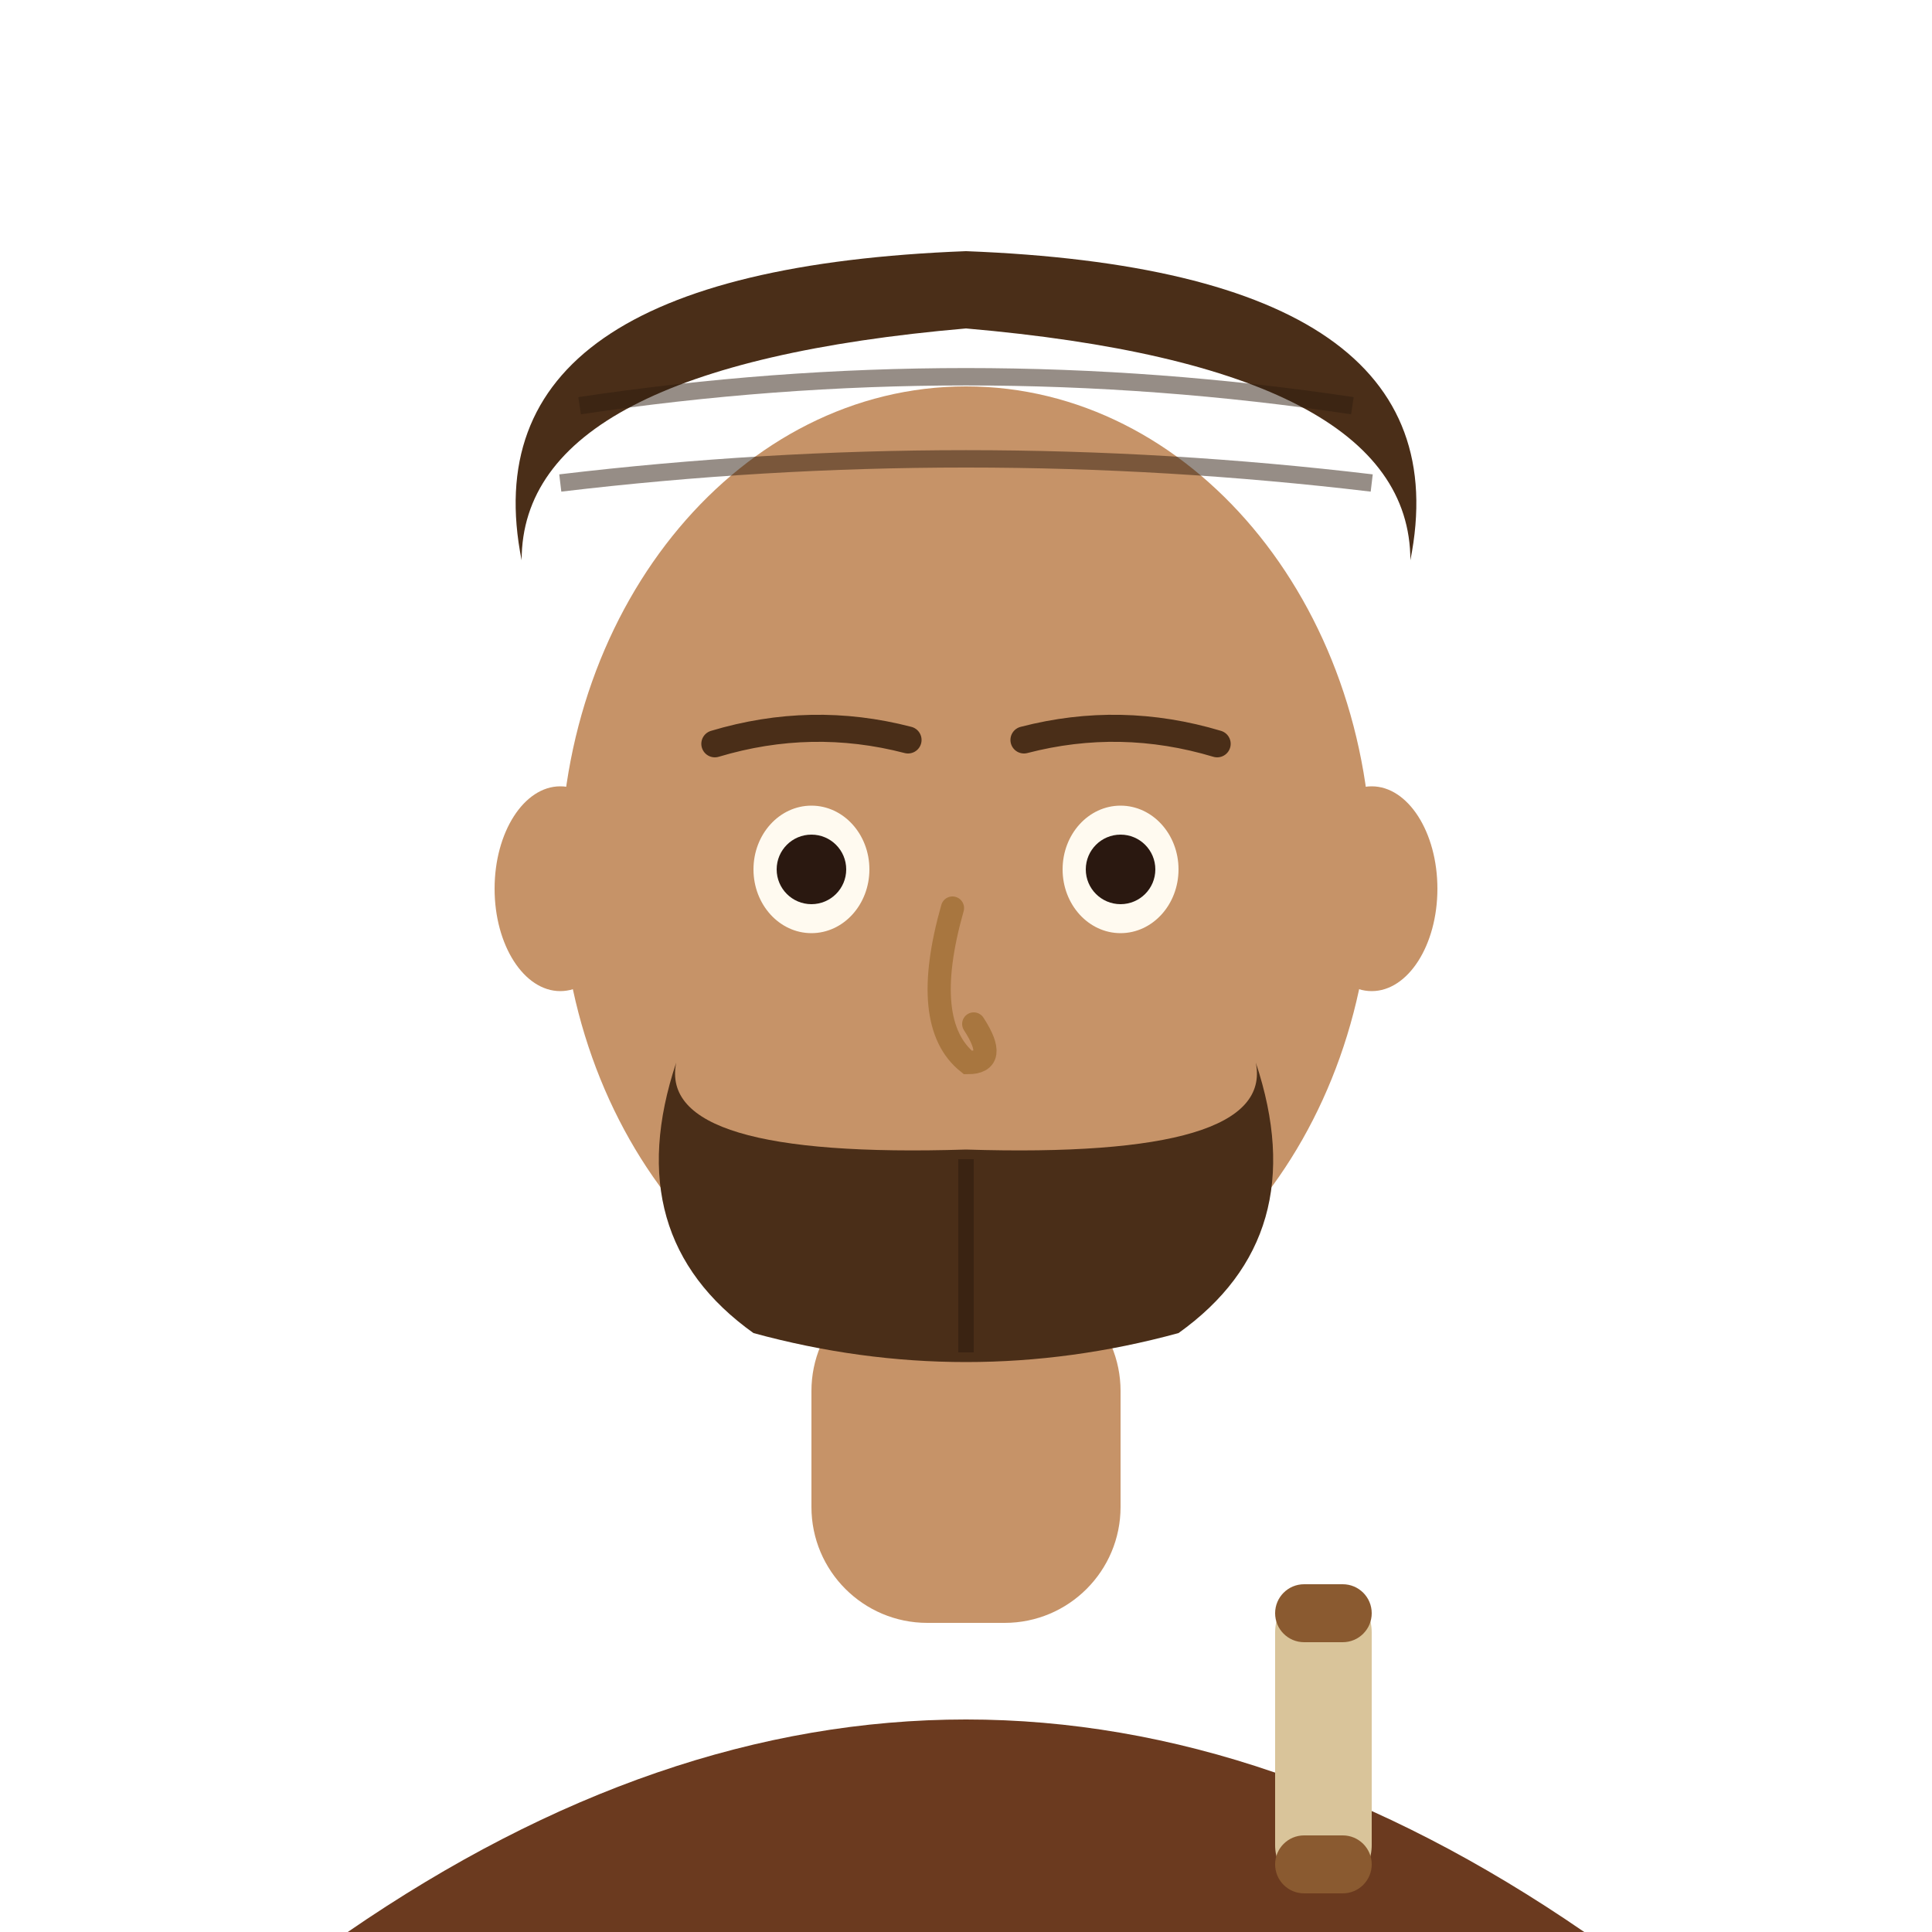
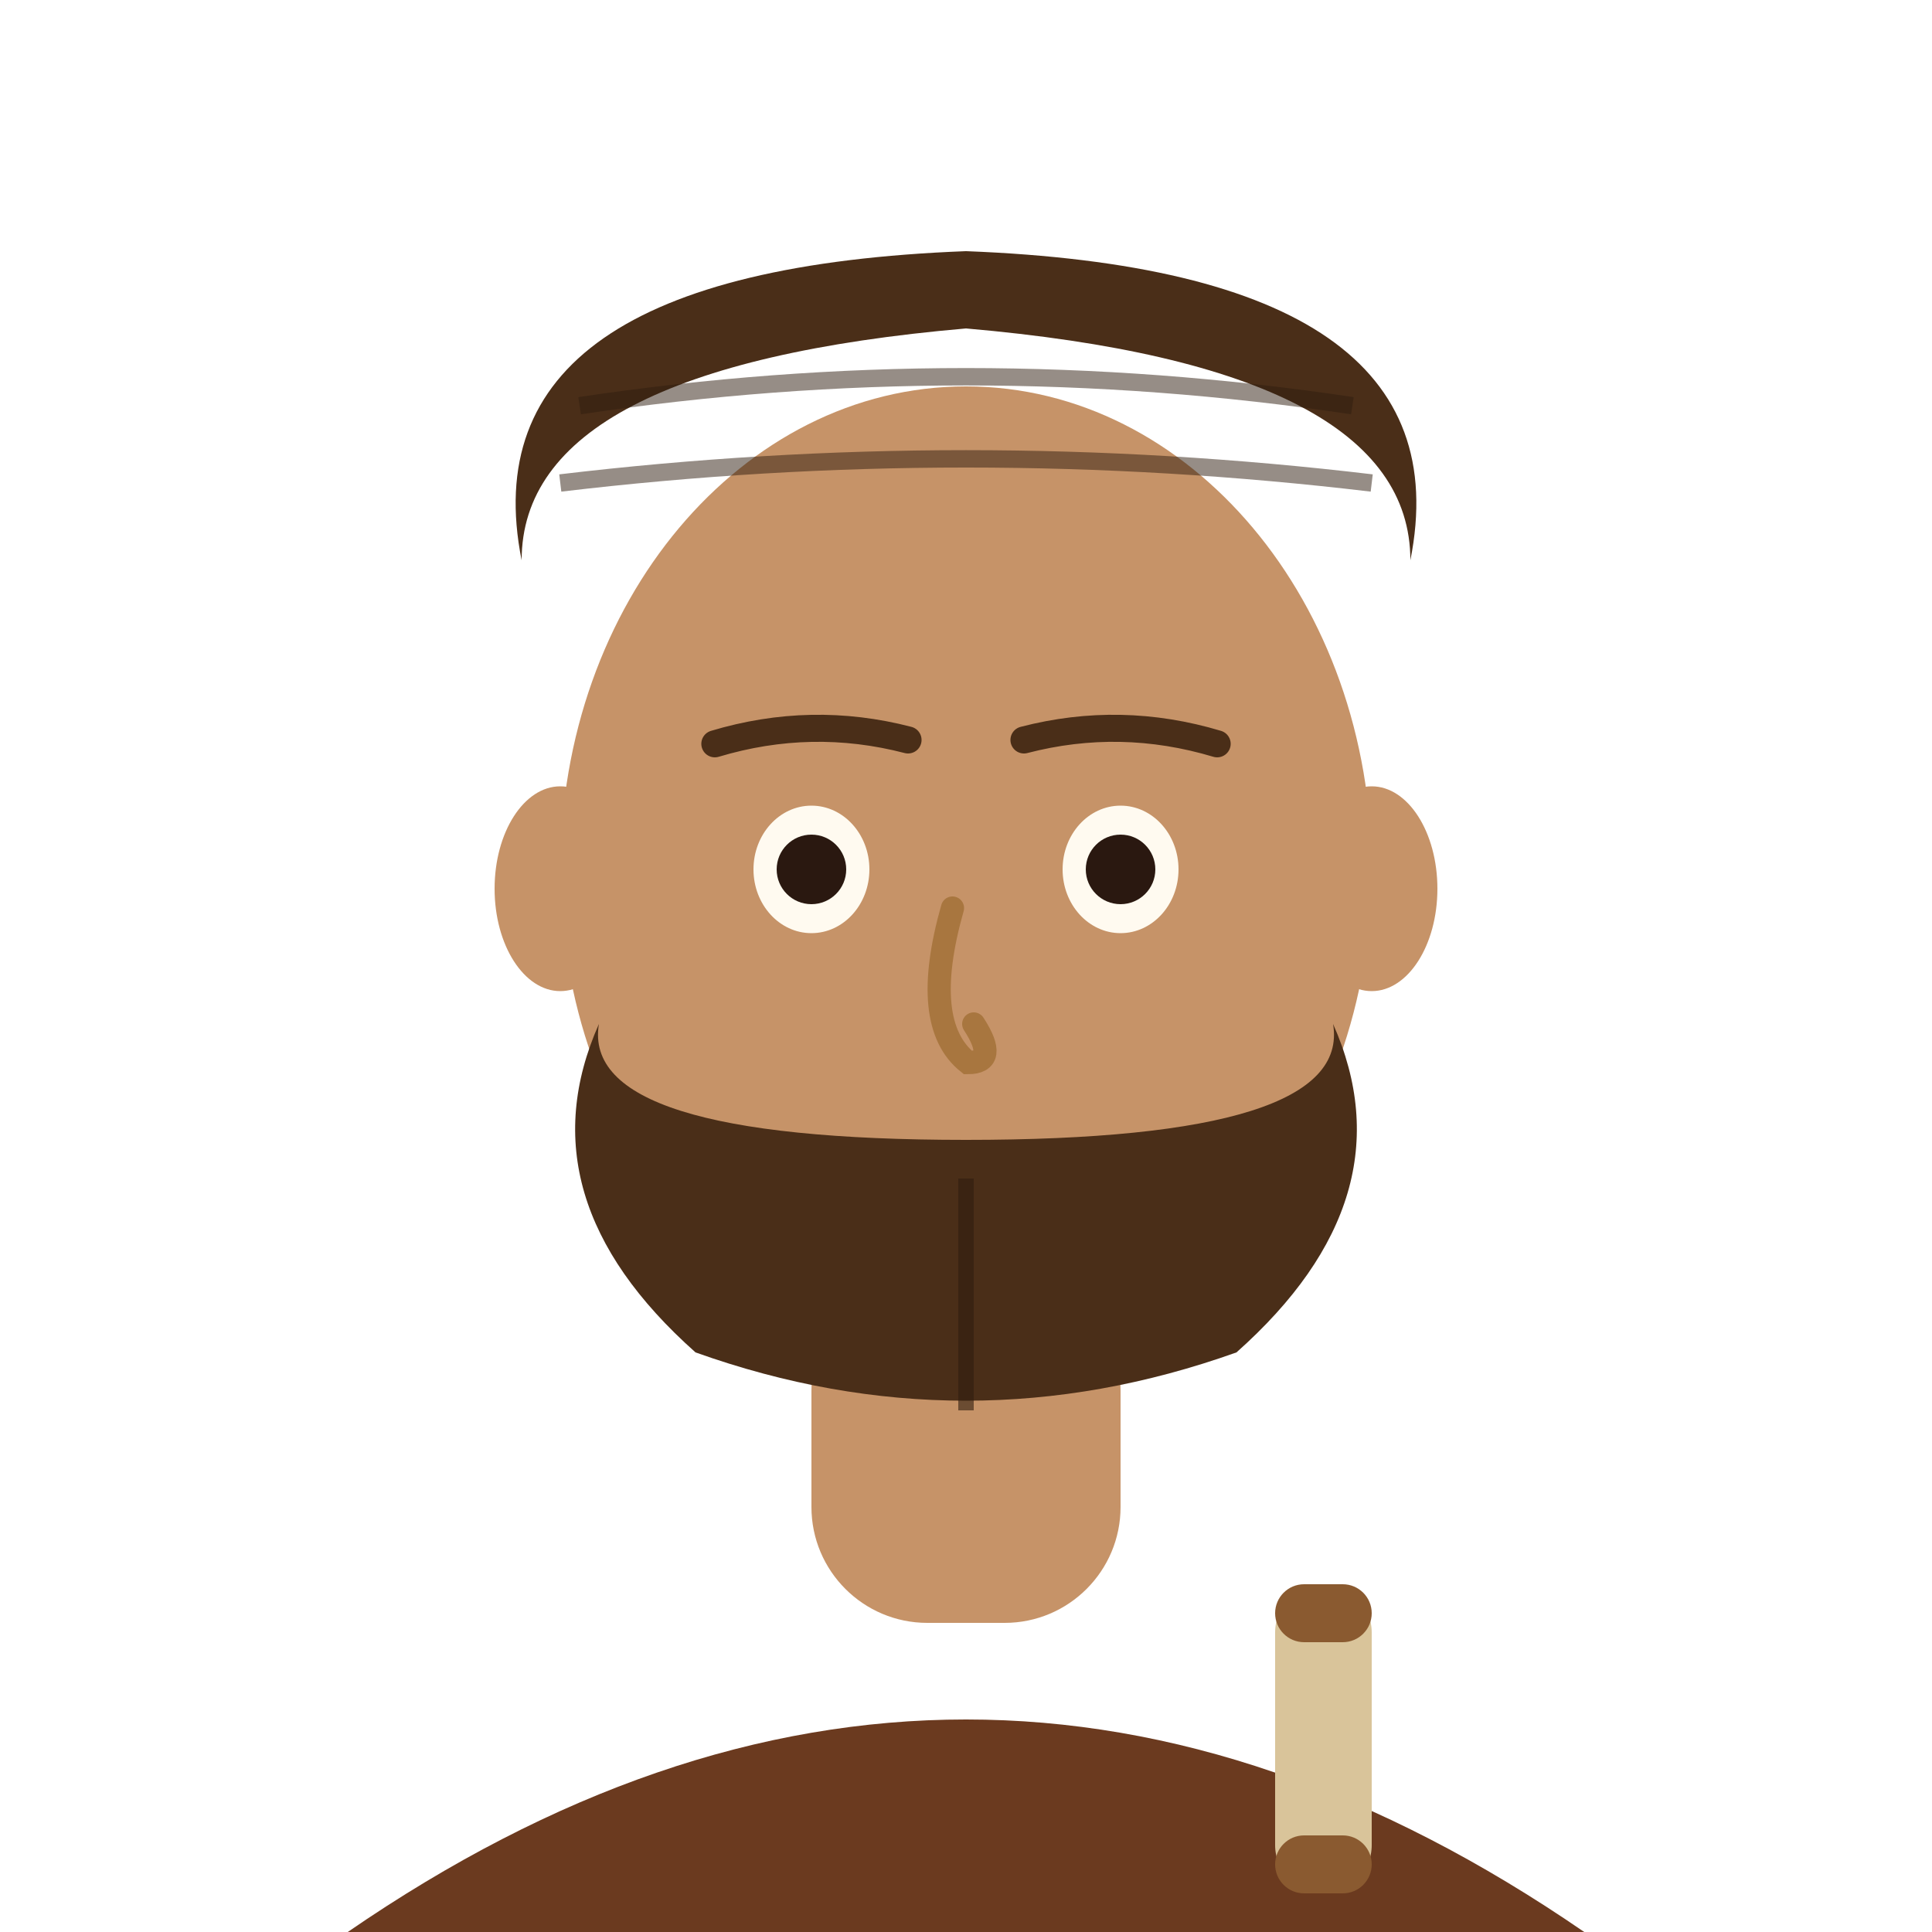
<svg xmlns="http://www.w3.org/2000/svg" viewBox="0 0 100 100">
  <path d="M18 100 Q50 78 82 100 Z" fill="#6b3a1f" />
  <rect x="66" y="82" width="5" height="16" rx="2.5" fill="#d9c49a" />
  <rect x="66" y="82" width="5" height="3" rx="1.5" fill="#8a5a30" />
  <rect x="66" y="95" width="5" height="3" rx="1.5" fill="#8a5a30" />
  <rect x="42" y="66" width="16" height="18" rx="6" fill="#c69368" />
  <ellipse cx="50" cy="45" rx="21" ry="25" fill="#c69368" />
  <ellipse cx="29" cy="46" rx="3.4" ry="5.3" fill="#c69368" />
  <ellipse cx="71" cy="46" rx="3.4" ry="5.3" fill="#c69368" />
  <path d="M27 29 Q24 14 50 13 Q76 14 73 29 Q73 19 50 17 Q27 19 27 29 Z" fill="#4a2e18" />
  <path d="M30 21 Q50 18 70 21 M29 25 Q50 22.5 71 25" stroke="#2e1c0e" stroke-width="0.9" fill="none" opacity="0.5" />
  <path d="M37 38.5 Q42 37 47 38.3" stroke="#4a2e18" stroke-width="1.4" fill="none" stroke-linecap="round" />
  <path d="M63 38.5 Q58 37 53 38.3" stroke="#4a2e18" stroke-width="1.4" fill="none" stroke-linecap="round" />
  <ellipse cx="42" cy="45" rx="3" ry="3.3" fill="#fffaf0" />
  <circle cx="42" cy="45" r="1.8" fill="#2a1810" />
  <ellipse cx="58" cy="45" rx="3" ry="3.3" fill="#fffaf0" />
  <circle cx="58" cy="45" r="1.8" fill="#2a1810" />
  <path d="M49.3 47 Q47.6 53 50.1 55 Q51.7 55 50.4 53" stroke="#a8763f" stroke-width="1.2" fill="none" stroke-linecap="round" />
  <path d="M43 61.5 Q50 60 57 61.5" stroke="#4a2e18" stroke-width="1.4" fill="none" stroke-linecap="round" />
-   <path d="M35 55 Q32 64 39 69 Q50 72 61 69 Q68 64 65 55 Q66 60 50 59.5 Q34 60 35 55 Z" fill="#4a2e18" />
-   <path d="M50 60 L50 70" stroke="#2e1c0e" stroke-width="0.8" fill="none" opacity="0.6" />
+   <path d="M31 53 Q27 62 36 70 Q50 75 64 70 Q73 62 69 53 Q70 59 50 59 Q30 59 31 53 Z" fill="#4a2e18" />
+   <path d="M50 61 L50 73" stroke="#2e1c0e" stroke-width="0.8" fill="none" opacity="0.6" />
</svg>
